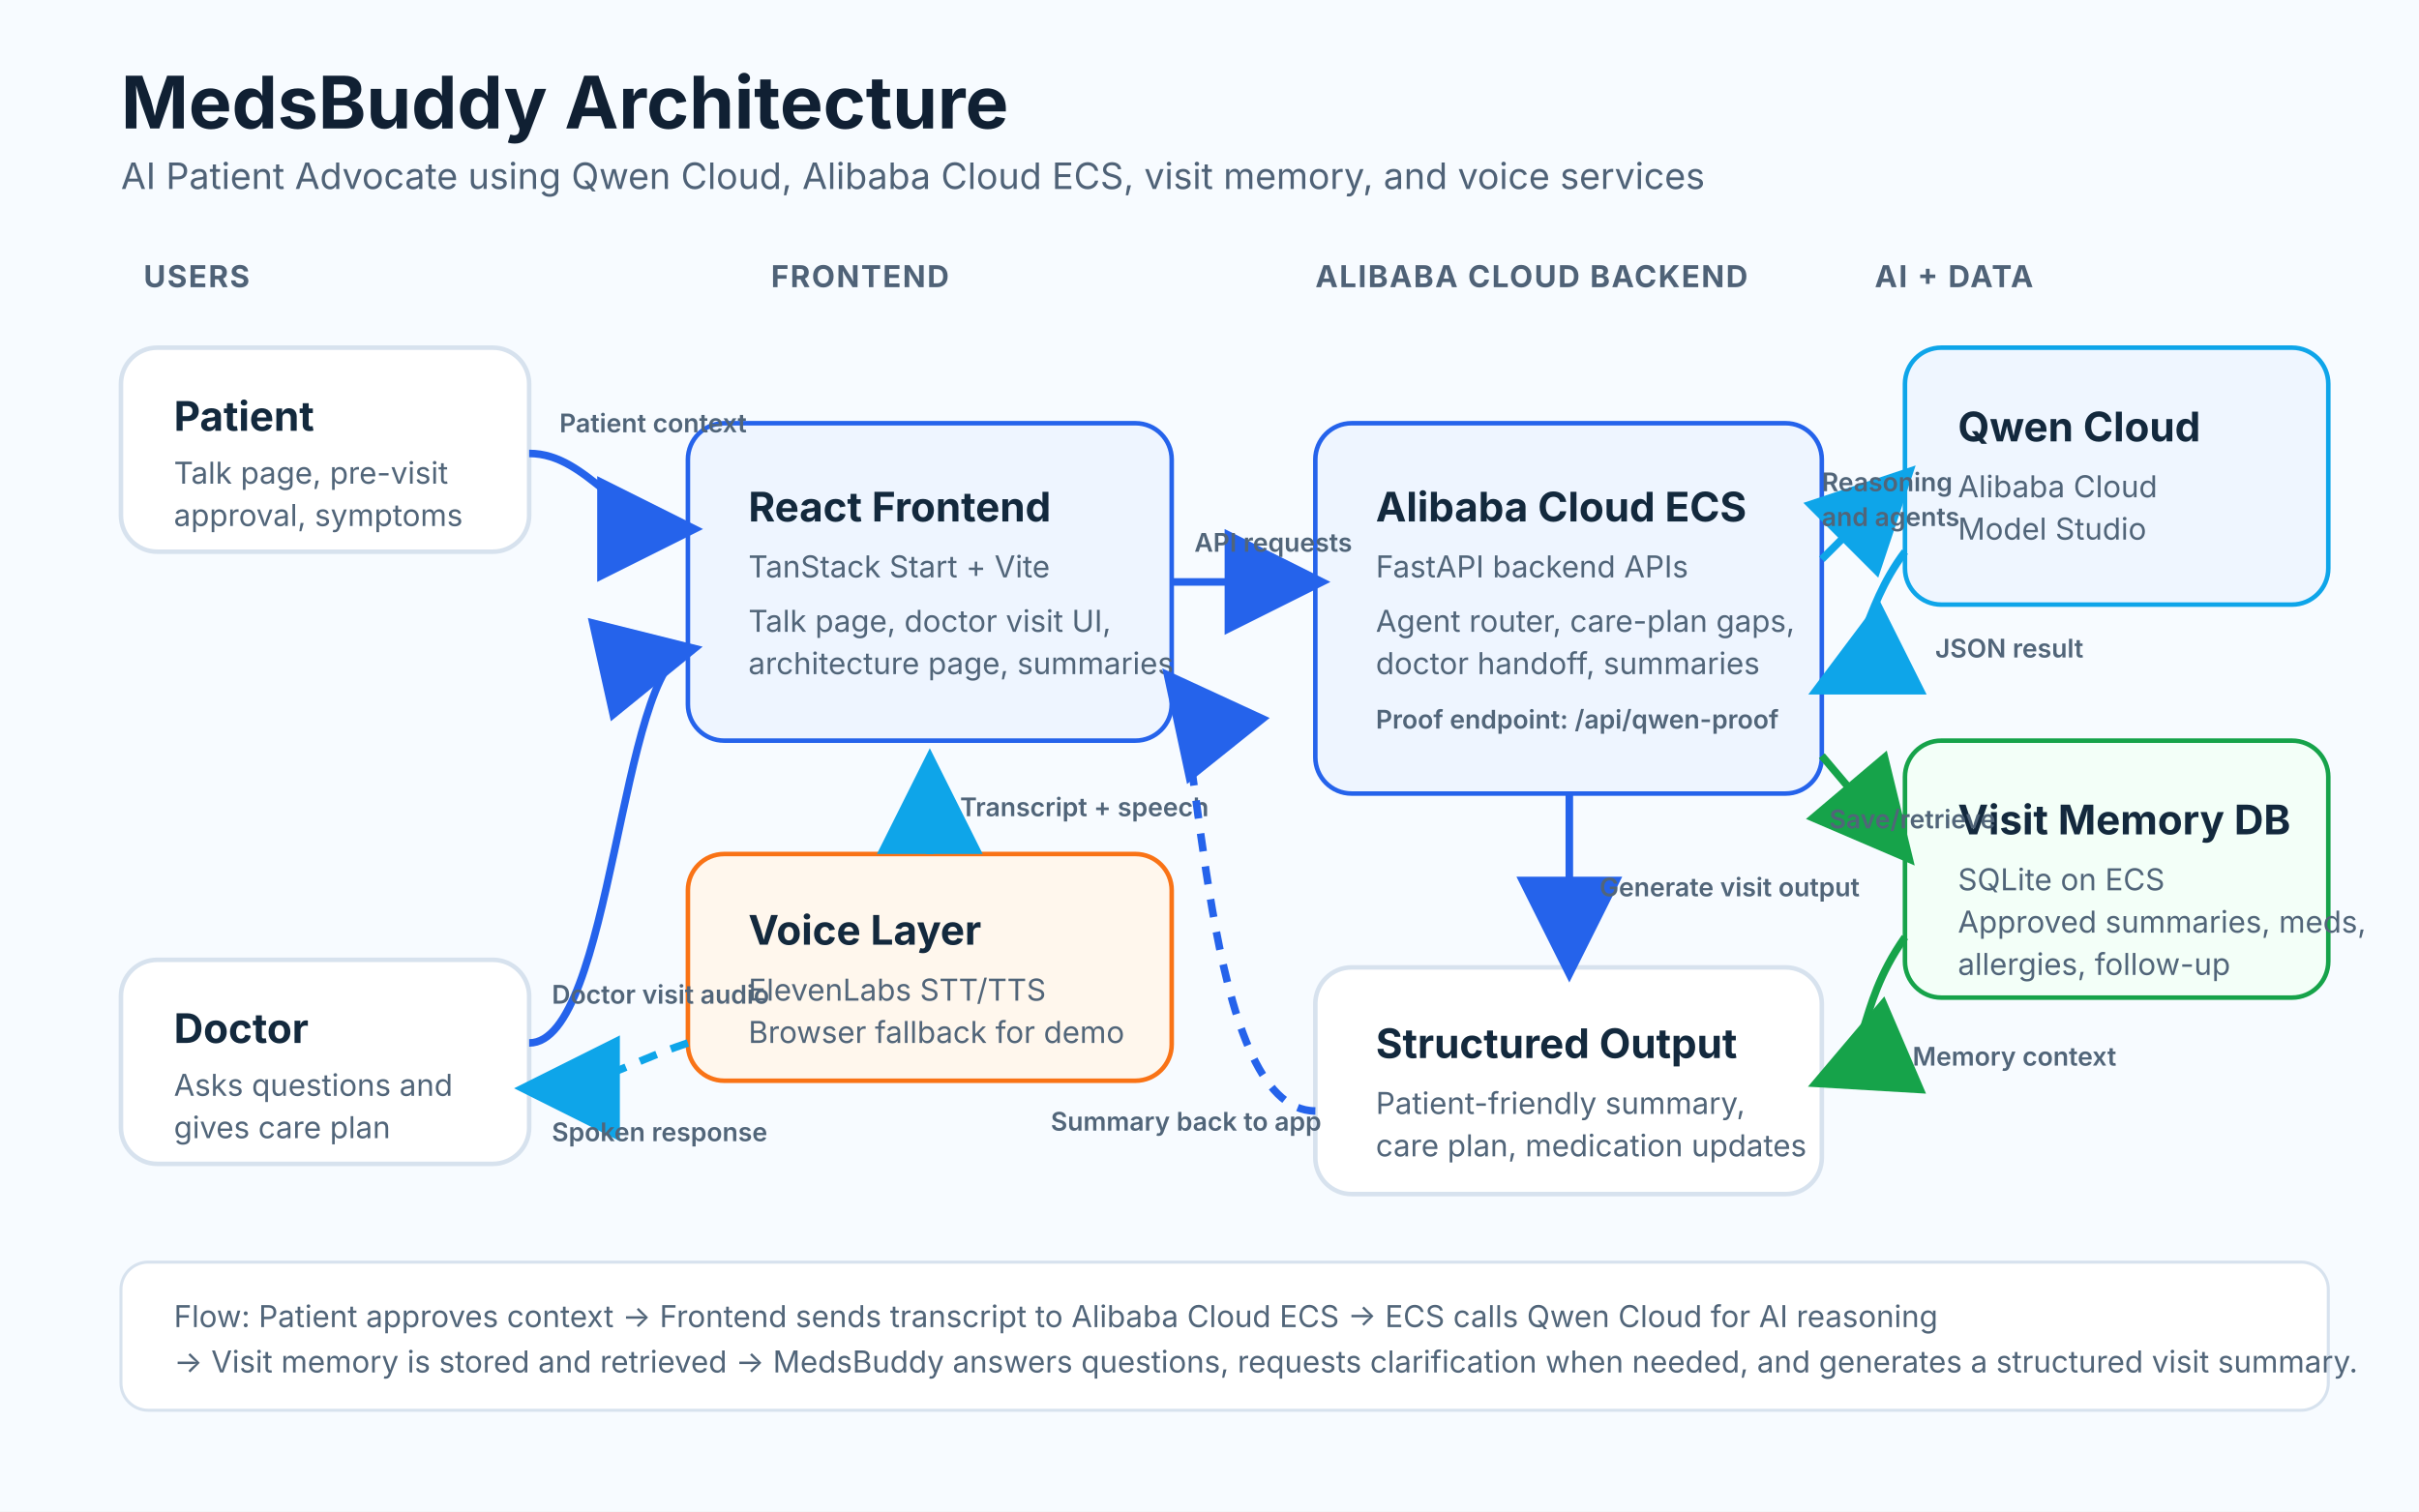
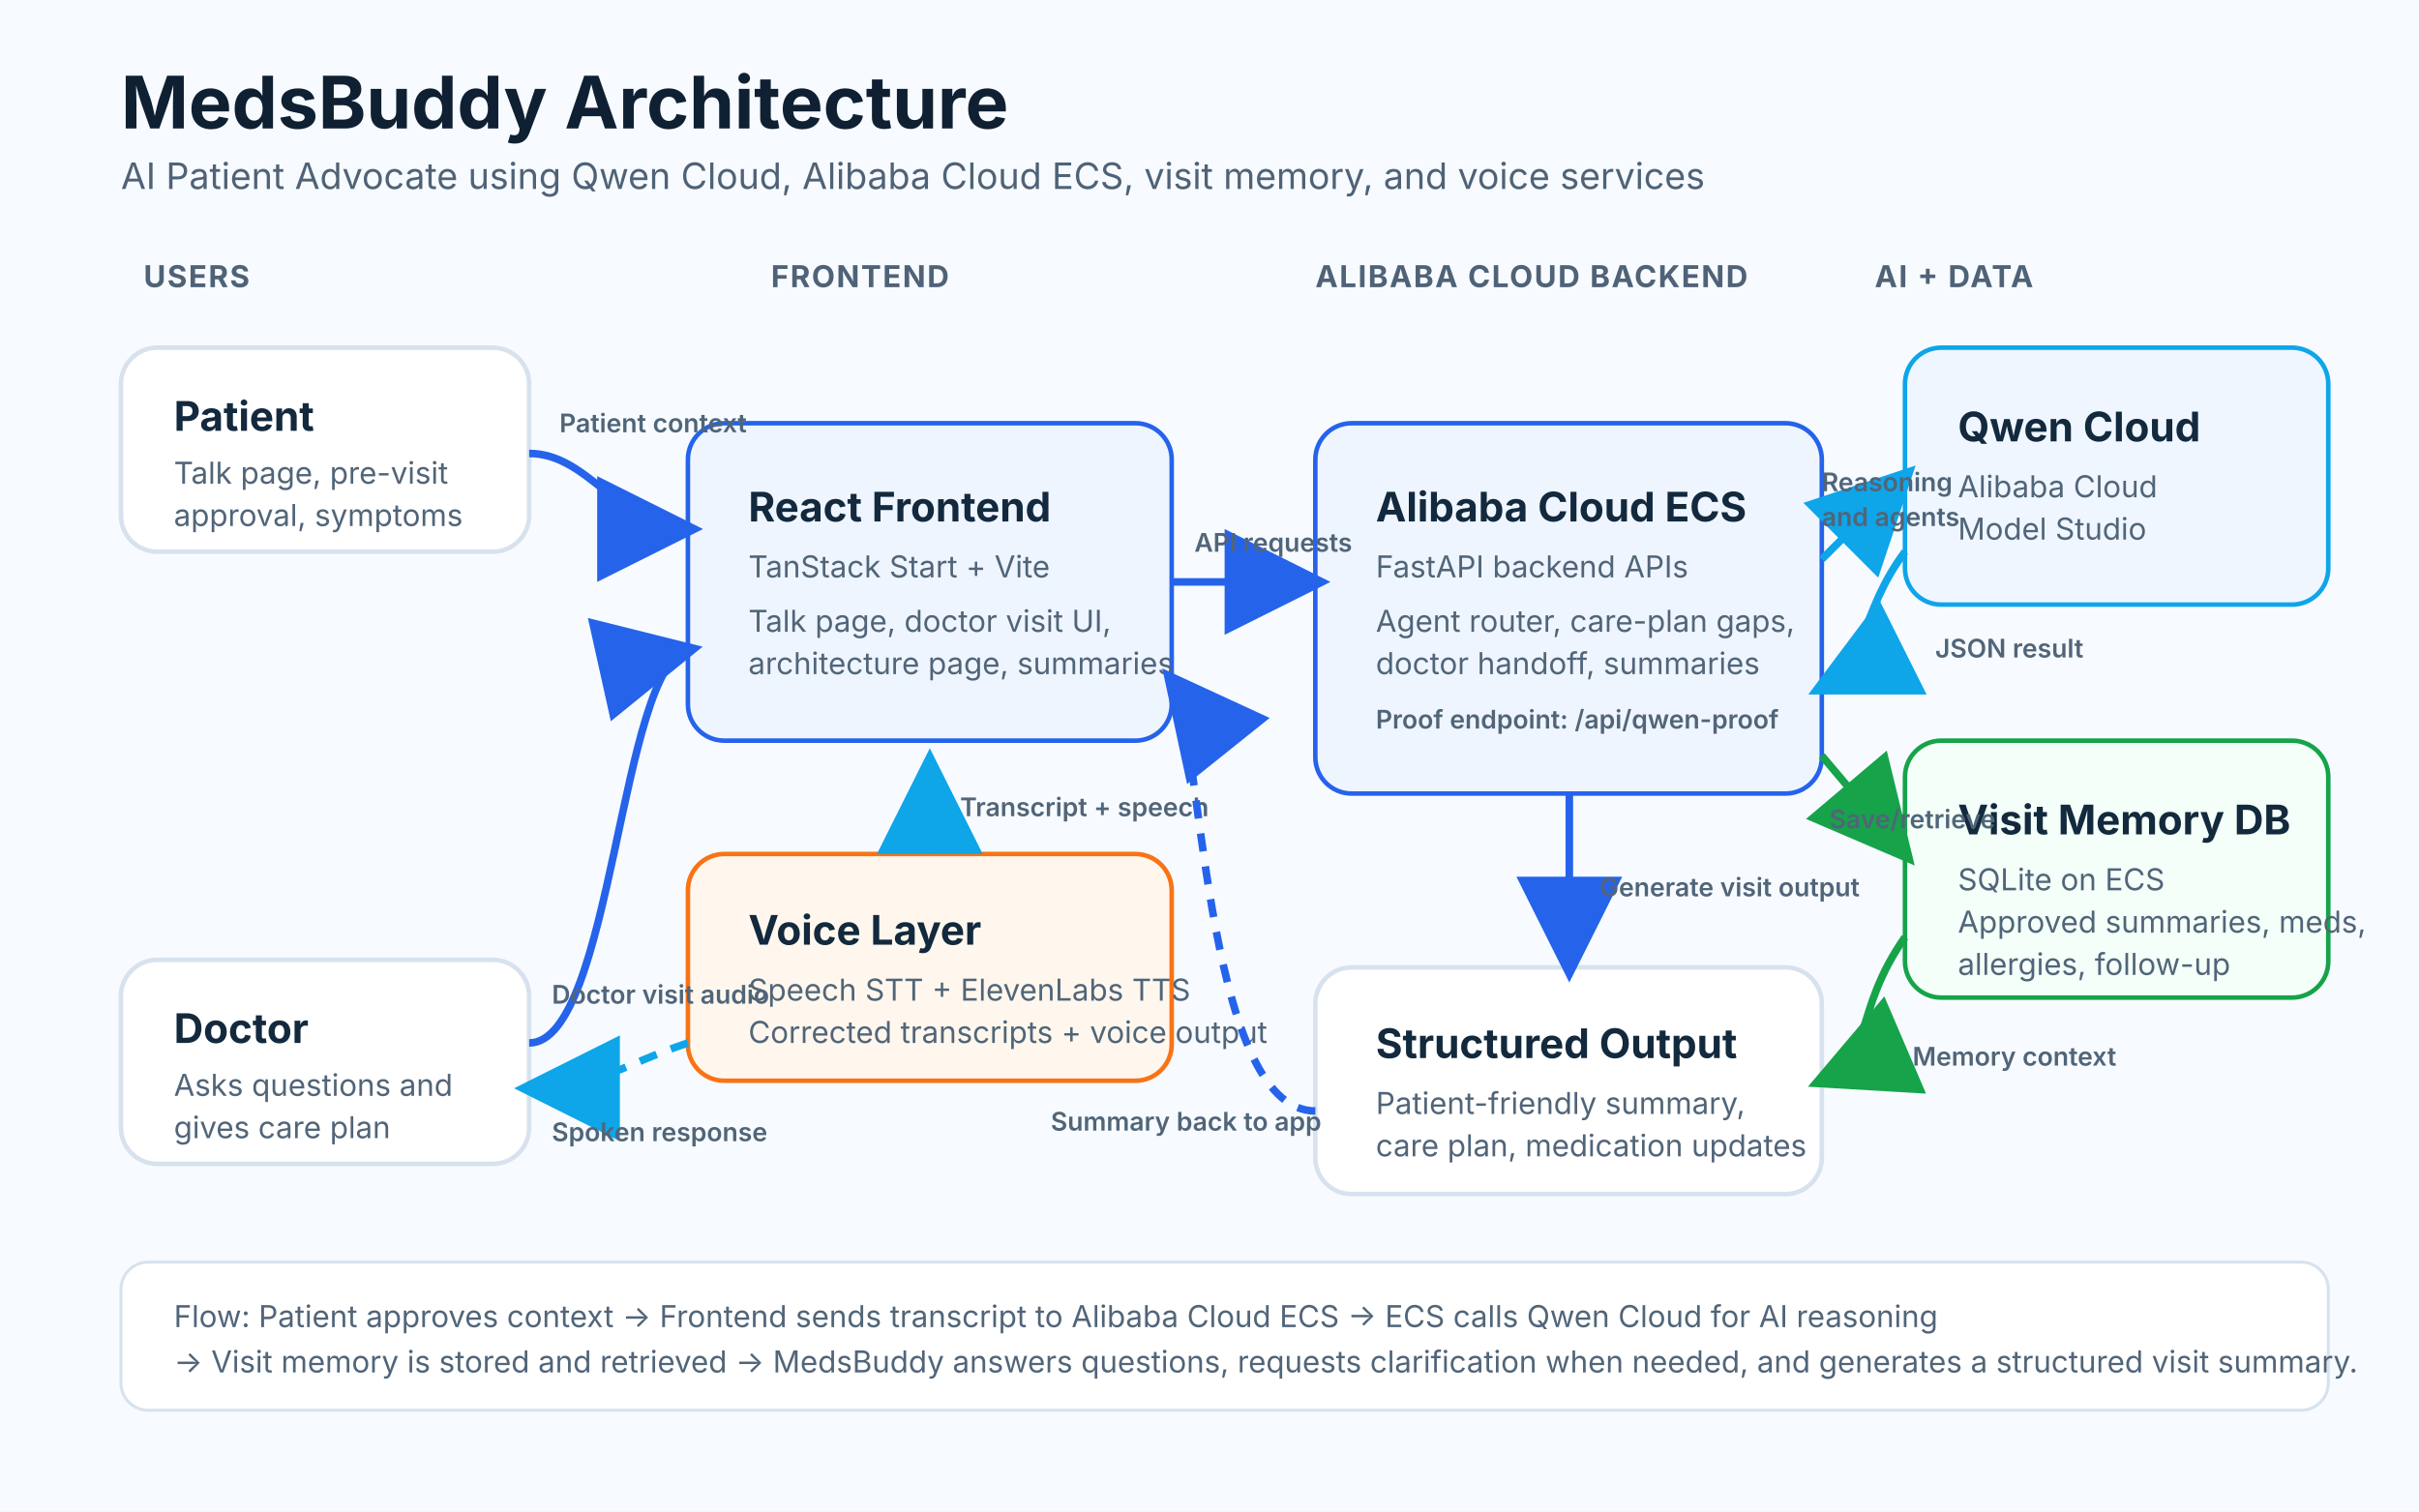
<svg xmlns="http://www.w3.org/2000/svg" width="1600" height="1000" viewBox="0 0 1600 1000">
  <defs>
    <style>
      .bg { fill: #f7fbff; }
      .title { fill: #102033; font: 700 48px -apple-system, BlinkMacSystemFont, "Segoe UI", sans-serif; }
      .subtitle { fill: #4f6277; font: 400 24px -apple-system, BlinkMacSystemFont, "Segoe UI", sans-serif; }
      .section { fill: #4f6277; font: 700 20px -apple-system, BlinkMacSystemFont, "Segoe UI", sans-serif; letter-spacing: 1px; }
      .box { fill: #ffffff; stroke: #d7e2ee; stroke-width: 3; rx: 24; }
      .primary { fill: #eef5ff; stroke: #2563eb; }
      .cloud { fill: #eff6ff; stroke: #0ea5e9; }
      .data { fill: #f3fff8; stroke: #16a34a; }
      .voice { fill: #fff7ed; stroke: #f97316; }
      .label { fill: #13293d; font: 700 27px -apple-system, BlinkMacSystemFont, "Segoe UI", sans-serif; }
      .small { fill: #516579; font: 400 20px -apple-system, BlinkMacSystemFont, "Segoe UI", sans-serif; }
      .tiny { fill: #516579; font: 600 17px -apple-system, BlinkMacSystemFont, "Segoe UI", sans-serif; }
      .arrow { stroke: #2563eb; stroke-width: 5; fill: none; marker-end: url(#arrowhead); }
      .arrow2 { stroke: #0ea5e9; stroke-width: 5; fill: none; marker-end: url(#arrowhead2); }
      .arrow3 { stroke: #16a34a; stroke-width: 5; fill: none; marker-end: url(#arrowhead3); }
      .dash { stroke-dasharray: 12 10; }
    </style>
    <marker id="arrowhead" markerWidth="14" markerHeight="14" refX="12" refY="7" orient="auto">
      <path d="M 0 0 L 14 7 L 0 14 z" fill="#2563eb" />
    </marker>
    <marker id="arrowhead2" markerWidth="14" markerHeight="14" refX="12" refY="7" orient="auto">
      <path d="M 0 0 L 14 7 L 0 14 z" fill="#0ea5e9" />
    </marker>
    <marker id="arrowhead3" markerWidth="14" markerHeight="14" refX="12" refY="7" orient="auto">
      <path d="M 0 0 L 14 7 L 0 14 z" fill="#16a34a" />
    </marker>
  </defs>
  <rect class="bg" width="1600" height="1000" />
  <text x="80" y="85" class="title">MedsBuddy Architecture</text>
  <text x="80" y="125" class="subtitle">AI Patient Advocate using Qwen Cloud, Alibaba Cloud ECS, visit memory, and voice services</text>
  <text x="95" y="190" class="section">USERS</text>
  <text x="510" y="190" class="section">FRONTEND</text>
  <text x="870" y="190" class="section">ALIBABA CLOUD BACKEND</text>
  <text x="1240" y="190" class="section">AI + DATA</text>
  <rect x="80" y="230" width="270" height="135" class="box" />
  <text x="115" y="285" class="label">Patient</text>
  <text x="115" y="320" class="small">Talk page, pre-visit</text>
  <text x="115" y="348" class="small">approval, symptoms</text>
  <rect x="80" y="635" width="270" height="135" class="box" />
  <text x="115" y="690" class="label">Doctor</text>
  <text x="115" y="725" class="small">Asks questions and</text>
  <text x="115" y="753" class="small">gives care plan</text>
  <rect x="455" y="280" width="320" height="210" class="box primary" />
  <text x="495" y="345" class="label">React Frontend</text>
  <text x="495" y="382" class="small">TanStack Start + Vite</text>
  <text x="495" y="418" class="small">Talk page, doctor visit UI,</text>
  <text x="495" y="446" class="small">architecture page, summaries</text>
  <rect x="455" y="565" width="320" height="150" class="box voice" />
  <text x="495" y="625" class="label">Voice Layer</text>
-   <text x="495" y="662" class="small">ElevenLabs STT/TTS</text>
-   <text x="495" y="690" class="small">Browser fallback for demo</text>
+   <text x="495" y="662" class="small">Speech STT + ElevenLabs TTS</text>
+   <text x="495" y="690" class="small">Corrected transcripts + voice output</text>
  <rect x="870" y="280" width="335" height="245" class="box primary" />
  <text x="910" y="345" class="label">Alibaba Cloud ECS</text>
  <text x="910" y="382" class="small">FastAPI backend APIs</text>
  <text x="910" y="418" class="small">Agent router, care-plan gaps,</text>
  <text x="910" y="446" class="small">doctor handoff, summaries</text>
  <text x="910" y="482" class="tiny">Proof endpoint: /api/qwen-proof</text>
  <rect x="1260" y="230" width="280" height="170" class="box cloud" />
  <text x="1295" y="292" class="label">Qwen Cloud</text>
  <text x="1295" y="329" class="small">Alibaba Cloud</text>
  <text x="1295" y="357" class="small">Model Studio</text>
  <rect x="1260" y="490" width="280" height="170" class="box data" />
  <text x="1295" y="552" class="label">Visit Memory DB</text>
  <text x="1295" y="589" class="small">SQLite on ECS</text>
  <text x="1295" y="617" class="small">Approved summaries, meds,</text>
  <text x="1295" y="645" class="small">allergies, follow-up</text>
  <rect x="870" y="640" width="335" height="150" class="box" />
  <text x="910" y="700" class="label">Structured Output</text>
  <text x="910" y="737" class="small">Patient-friendly summary,</text>
  <text x="910" y="765" class="small">care plan, medication updates</text>
  <path d="M 350 300 C 390 300 410 350 455 350" class="arrow" />
  <text x="370" y="286" class="tiny">Patient context</text>
  <path d="M 350 690 C 405 690 410 440 455 430" class="arrow" />
  <text x="365" y="664" class="tiny">Doctor visit audio</text>
  <path d="M 615 565 L 615 505" class="arrow2" />
  <text x="635" y="540" class="tiny">Transcript + speech</text>
  <path d="M 775 385 L 870 385" class="arrow" />
  <text x="790" y="365" class="tiny">API requests</text>
  <path d="M 1205 370 L 1260 315" class="arrow2" />
  <text x="1205" y="325" class="tiny">Reasoning</text>
  <text x="1205" y="348" class="tiny">and agents</text>
  <path d="M 1260 365 C 1230 405 1235 440 1205 455" class="arrow2" />
  <text x="1280" y="435" class="tiny">JSON result</text>
  <path d="M 1205 500 L 1260 565" class="arrow3" />
  <text x="1210" y="548" class="tiny">Save/retrieve</text>
  <path d="M 1260 620 C 1225 670 1240 700 1205 715" class="arrow3" />
  <text x="1265" y="705" class="tiny">Memory context</text>
  <path d="M 1038 525 L 1038 640" class="arrow" />
  <text x="1058" y="593" class="tiny">Generate visit output</text>
  <path d="M 870 735 C 795 735 795 475 775 450" class="arrow dash" />
  <text x="695" y="748" class="tiny">Summary back to app</text>
  <path d="M 455 690 C 410 705 395 720 350 720" class="arrow2 dash" />
  <text x="365" y="755" class="tiny">Spoken response</text>
  <rect x="80" y="835" width="1460" height="98" rx="18" fill="#ffffff" stroke="#d7e2ee" stroke-width="2" />
  <text x="115" y="878" class="small">
    Flow: Patient approves context → Frontend sends transcript to Alibaba Cloud ECS → ECS calls Qwen Cloud for AI reasoning
  </text>
  <text x="115" y="908" class="small">
    → Visit memory is stored and retrieved → MedsBuddy answers questions, requests clarification when needed, and generates a structured visit summary.
  </text>
</svg>
